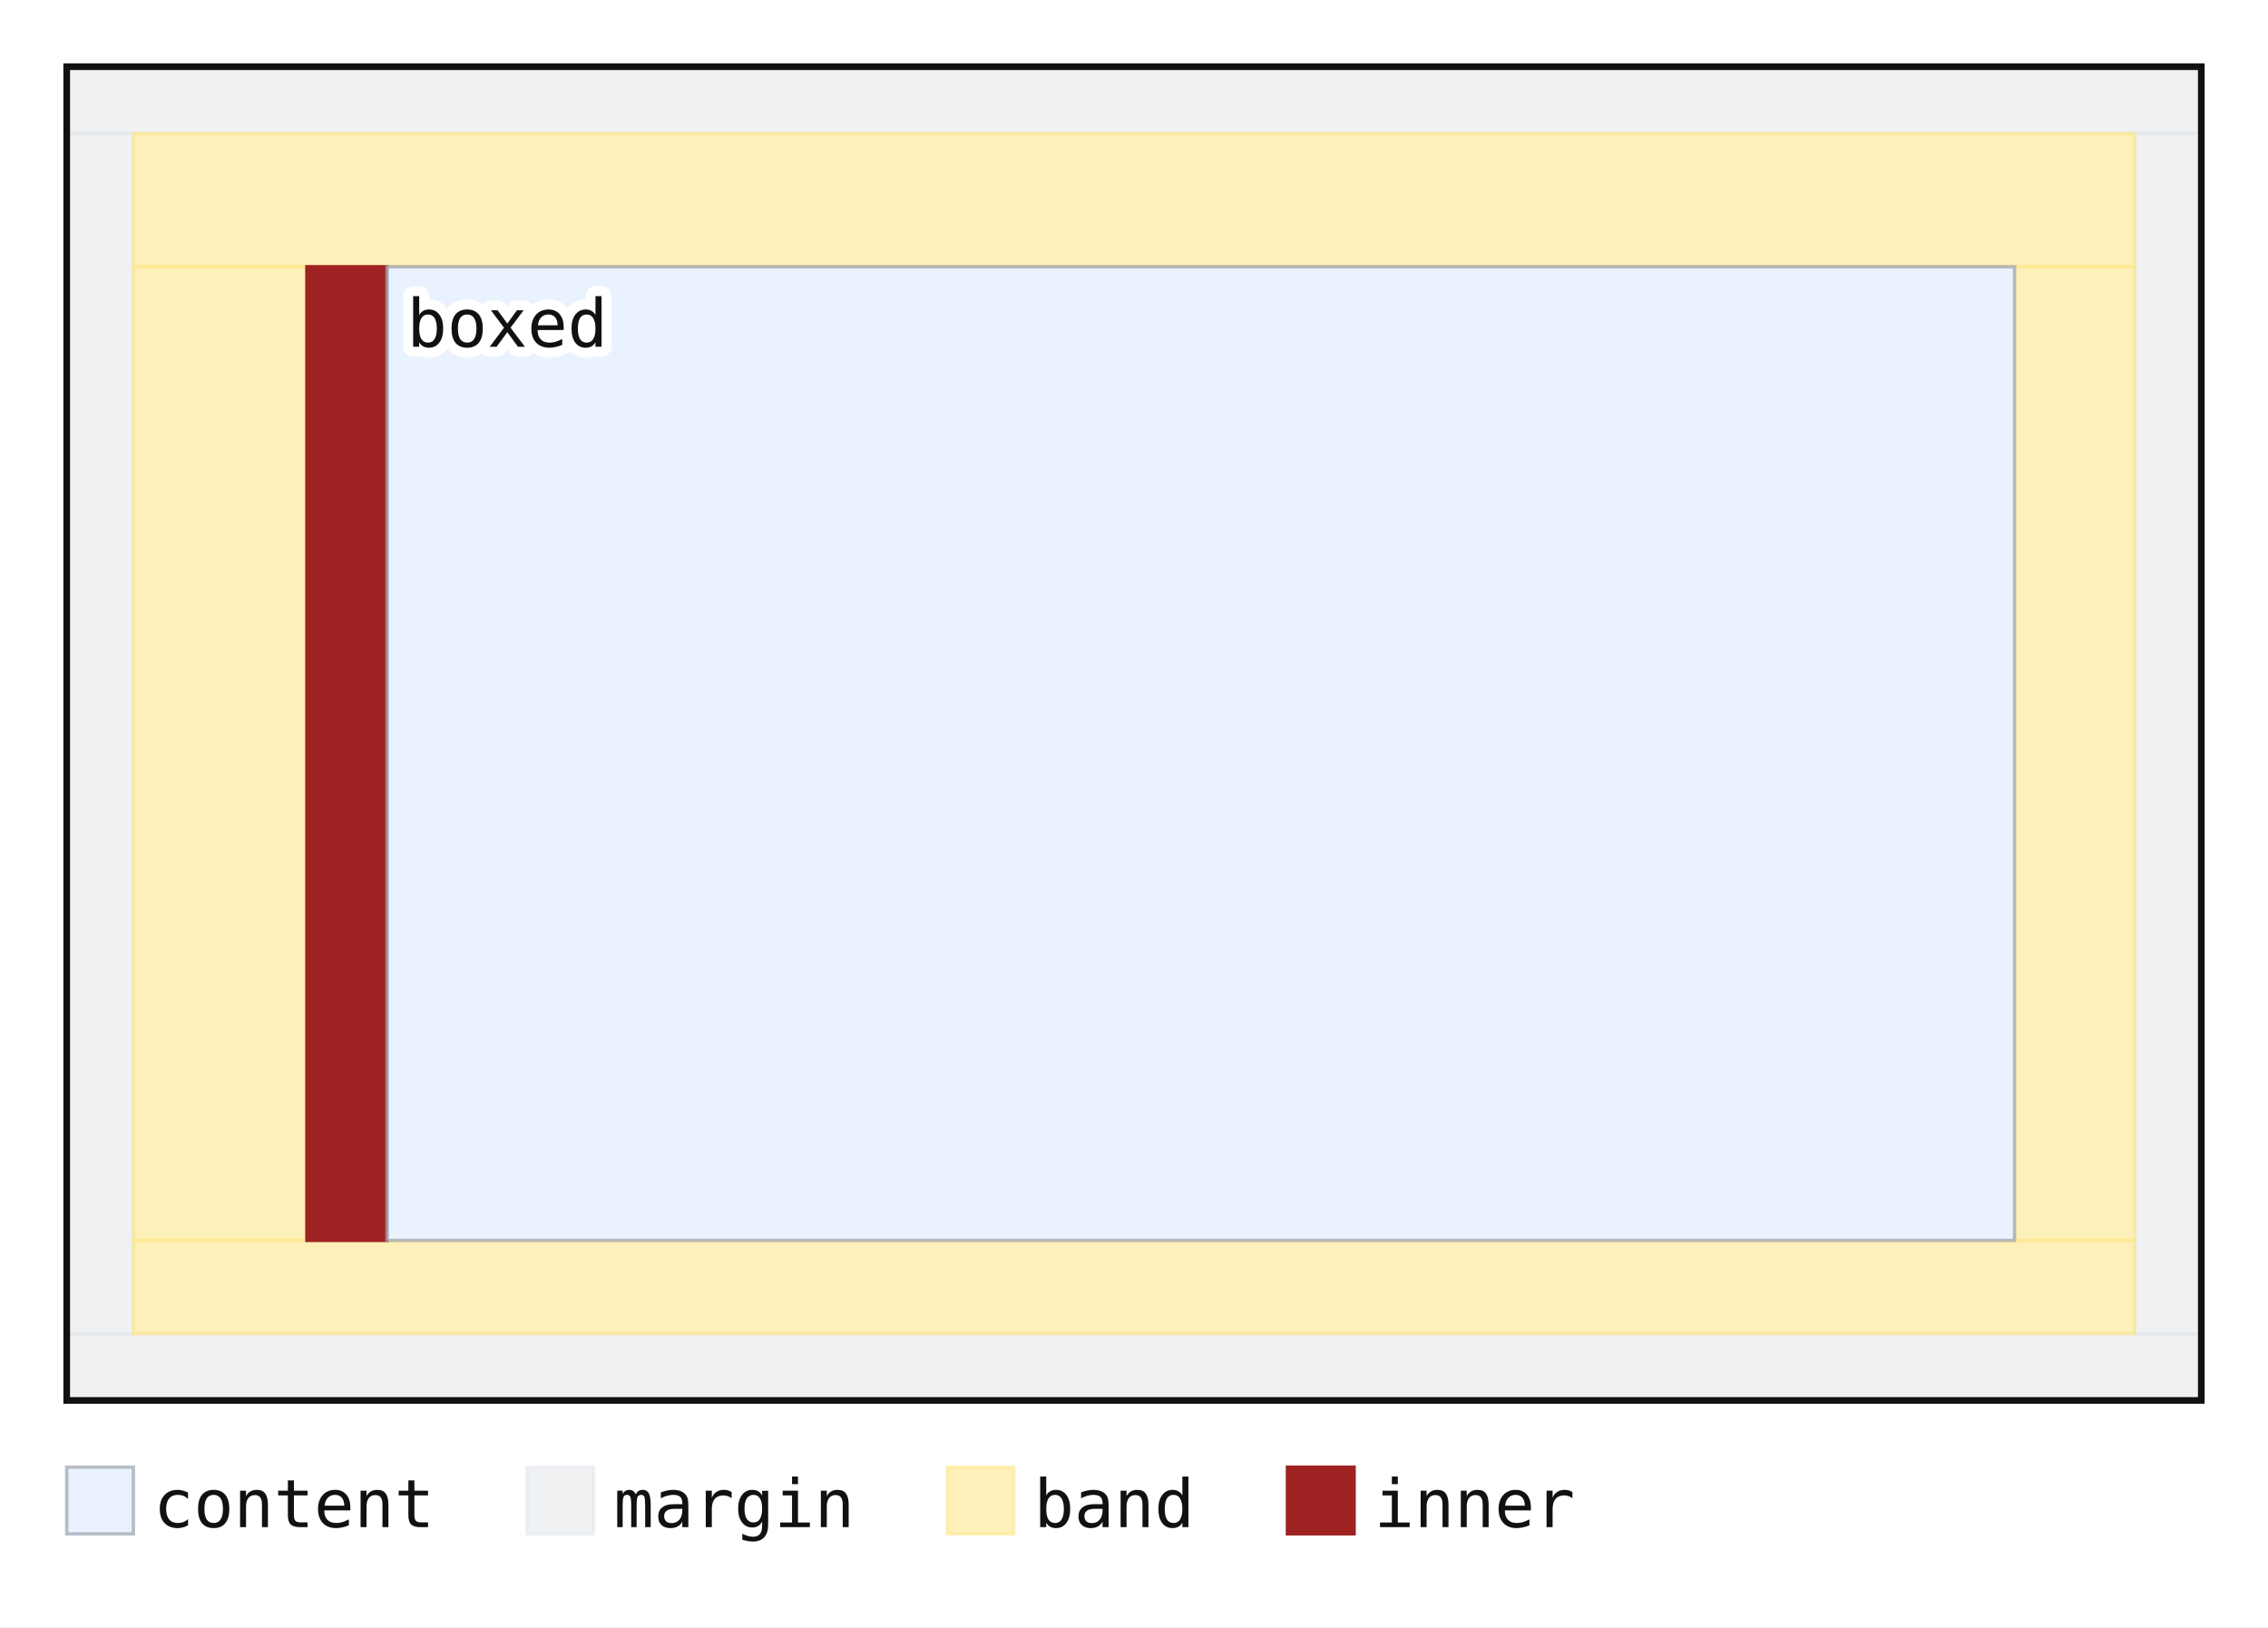
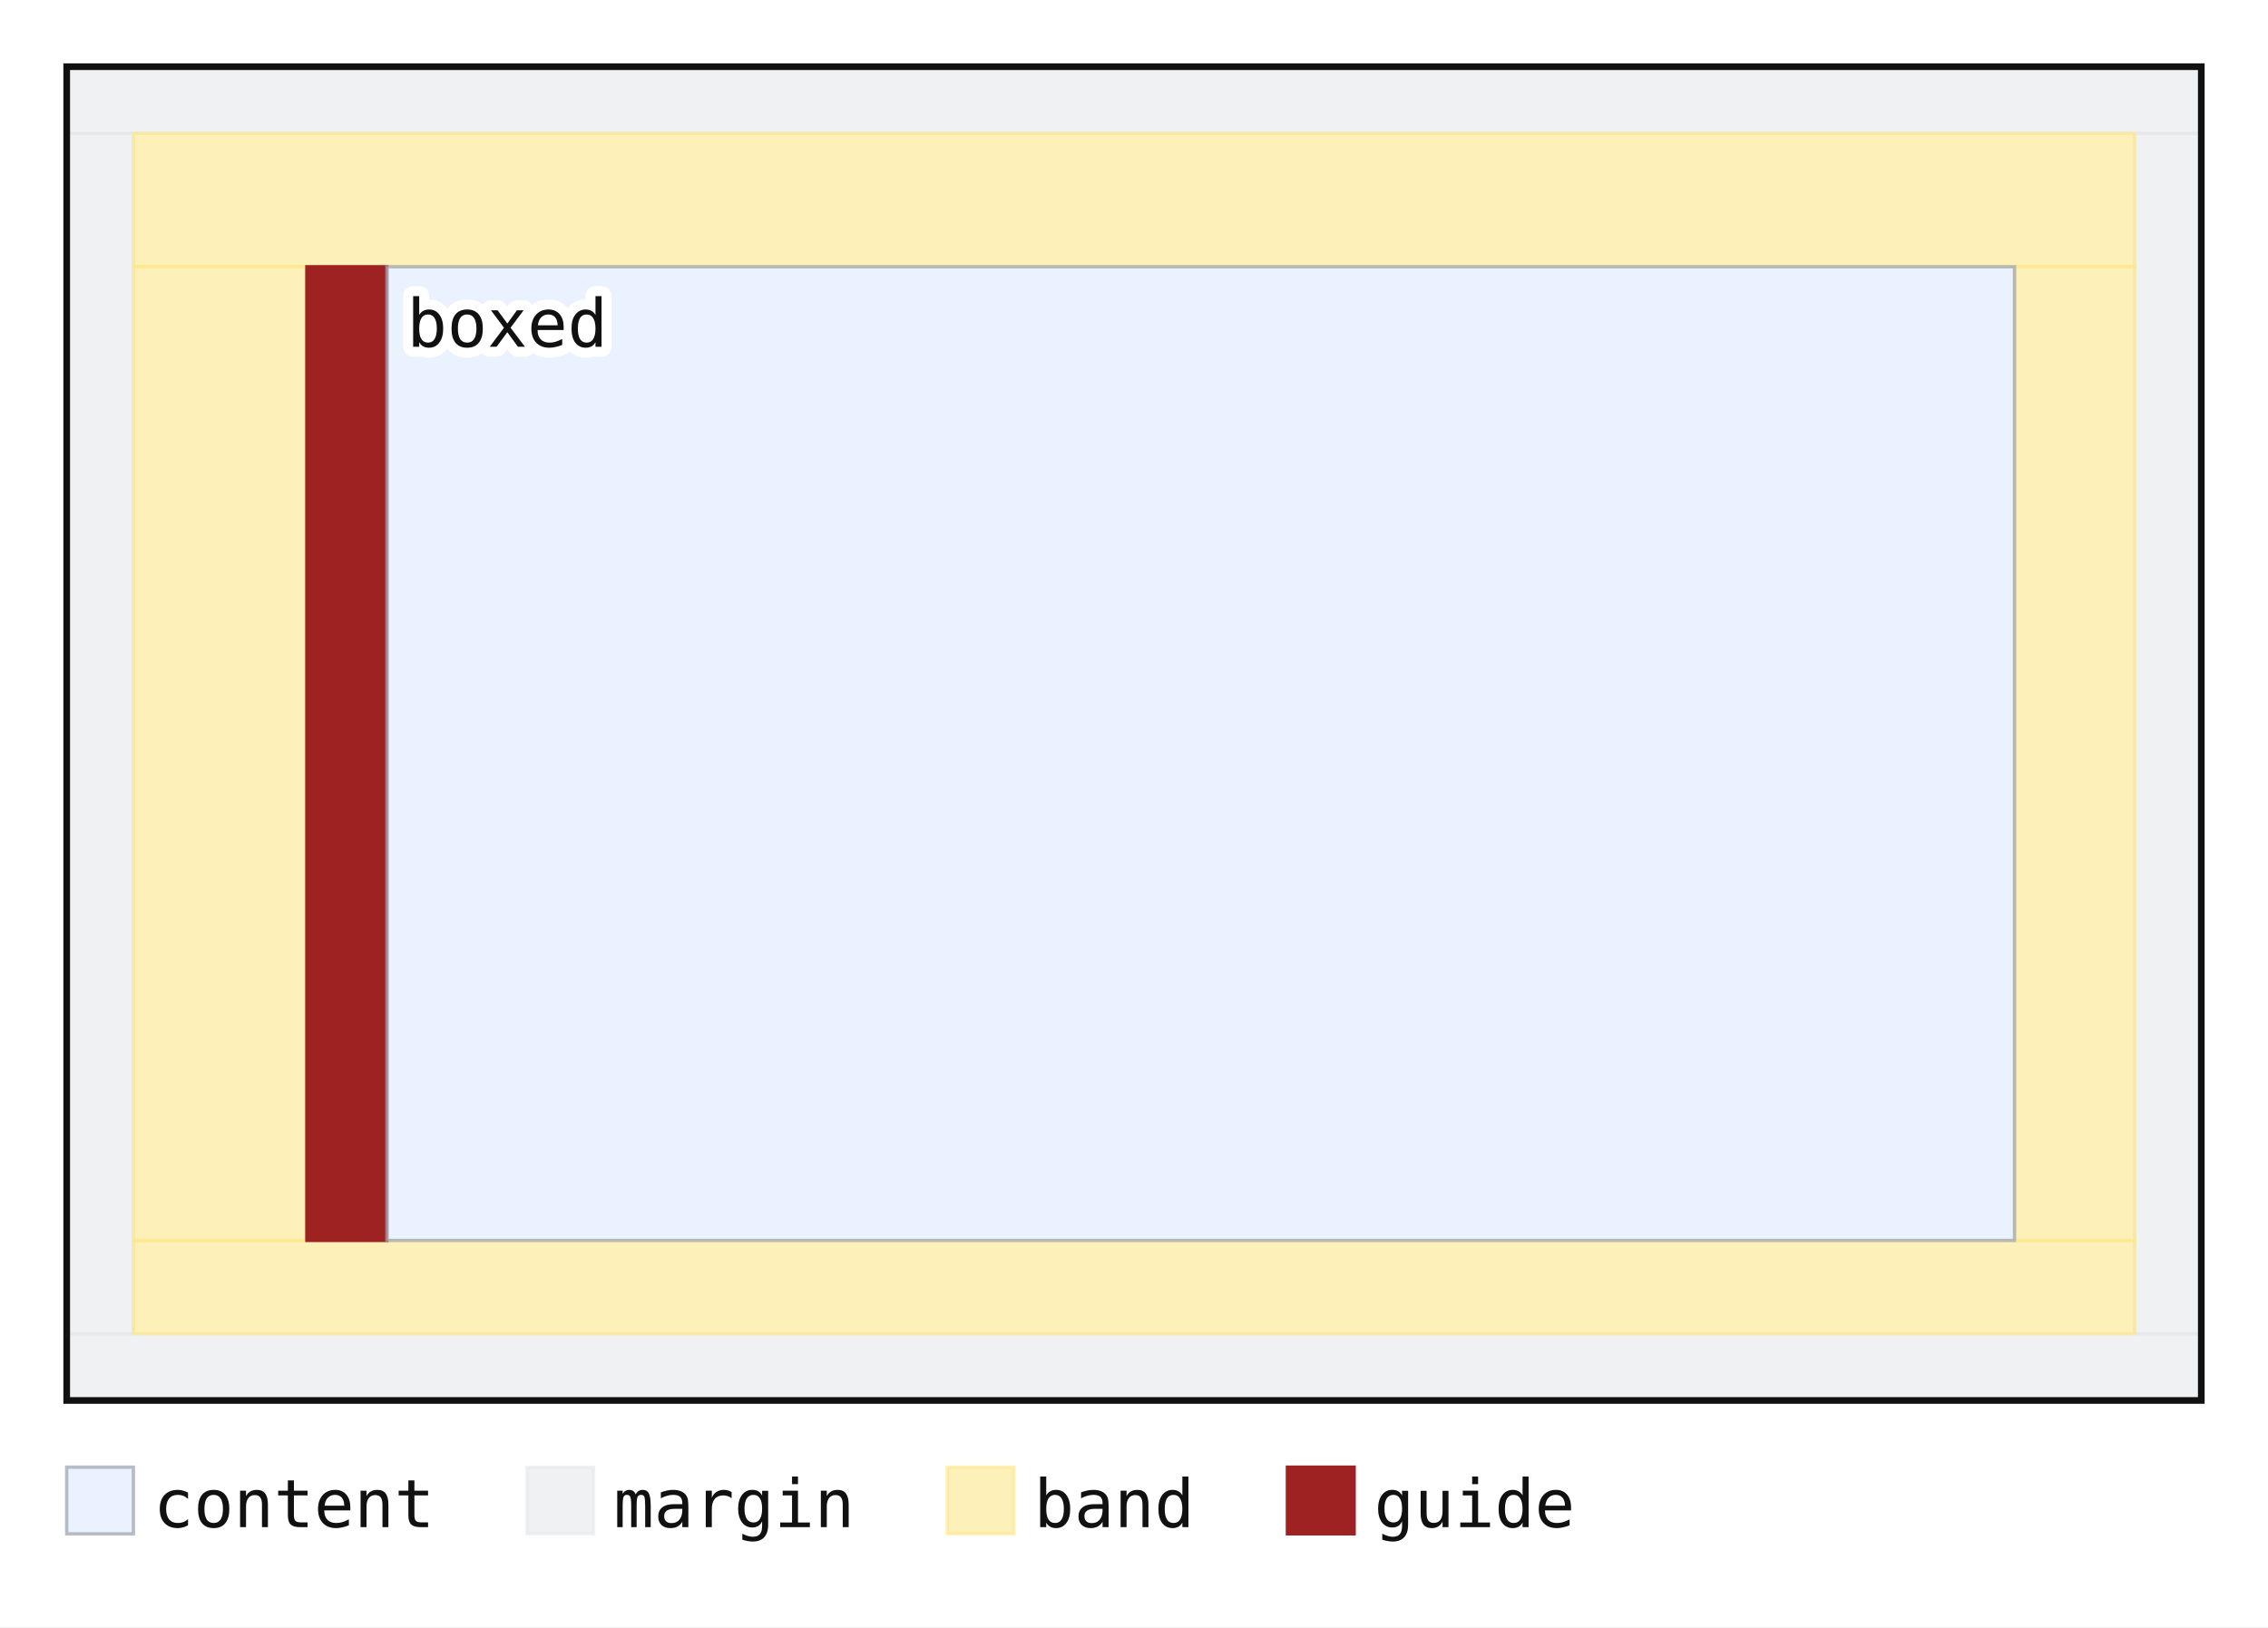
<svg xmlns="http://www.w3.org/2000/svg" viewBox="-10 -10 340 244" font-family="monospace" font-size="10">
  <rect x="-10" y="-10" width="340" height="244" fill="#ffffff" />
  <rect x="0" y="0" width="320" height="10" fill="#e5e7eb" fill-opacity="0.6" stroke="#e5e7eb" stroke-width="0.5" stroke-opacity="0.6" />
  <rect x="0" y="190" width="320" height="10" fill="#e5e7eb" fill-opacity="0.6" stroke="#e5e7eb" stroke-width="0.5" stroke-opacity="0.6" />
  <rect x="0" y="10" width="10" height="180" fill="#e5e7eb" fill-opacity="0.6" stroke="#e5e7eb" stroke-width="0.5" stroke-opacity="0.6" />
  <rect x="310" y="10" width="10" height="180" fill="#e5e7eb" fill-opacity="0.6" stroke="#e5e7eb" stroke-width="0.5" stroke-opacity="0.6" />
  <rect x="10" y="10" width="300" height="20" fill="#fde68a" fill-opacity="0.6" stroke="#fde68a" stroke-width="0.5" stroke-opacity="0.6" />
  <rect x="10" y="176" width="300" height="14" fill="#fde68a" fill-opacity="0.6" stroke="#fde68a" stroke-width="0.5" stroke-opacity="0.6" />
  <rect x="10" y="30" width="26" height="146" fill="#fde68a" fill-opacity="0.6" stroke="#fde68a" stroke-width="0.5" stroke-opacity="0.6" />
  <rect x="292" y="30" width="18" height="146" fill="#fde68a" fill-opacity="0.6" stroke="#fde68a" stroke-width="0.5" stroke-opacity="0.6" />
  <rect x="36" y="30" width="12" height="146" fill="#9f2222" stroke="#9f2222" stroke-width="0.5" />
  <rect x="48" y="30" width="244" height="146" fill="#dbeafe" fill-opacity="0.6" stroke="#9ca3af" stroke-width="0.5" stroke-opacity="0.7" />
  <text x="51" y="42" fill="#111111" stroke="#ffffff" stroke-width="3" stroke-linejoin="round" paint-order="stroke">boxed</text>
  <rect x="0" y="210" width="10" height="10" fill="#dbeafe" fill-opacity="0.6" stroke="#9ca3af" stroke-width="0.5" stroke-opacity="0.7" />
  <text x="13" y="219" fill="#111111" stroke="#ffffff" stroke-width="3" stroke-linejoin="round" paint-order="stroke">content</text>
  <rect x="69" y="210" width="10" height="10" fill="#e5e7eb" fill-opacity="0.6" stroke="#e5e7eb" stroke-width="0.5" stroke-opacity="0.6" />
  <text x="82" y="219" fill="#111111" stroke="#ffffff" stroke-width="3" stroke-linejoin="round" paint-order="stroke">margin</text>
  <rect x="132" y="210" width="10" height="10" fill="#fde68a" fill-opacity="0.6" stroke="#fde68a" stroke-width="0.5" stroke-opacity="0.6" />
  <text x="145" y="219" fill="#111111" stroke="#ffffff" stroke-width="3" stroke-linejoin="round" paint-order="stroke">band</text>
  <rect x="183" y="210" width="10" height="10" fill="#9f2222" stroke="#9f2222" stroke-width="0.5" />
-   <text x="196" y="219" fill="#111111" stroke="#ffffff" stroke-width="3" stroke-linejoin="round" paint-order="stroke">inner</text>
+   <text x="196" y="219" fill="#111111" stroke="#ffffff" stroke-width="3" stroke-linejoin="round" paint-order="stroke">guide</text>
  <rect x="0" y="0" width="320" height="200" fill="none" stroke="#111111" stroke-width="1" />
</svg>
